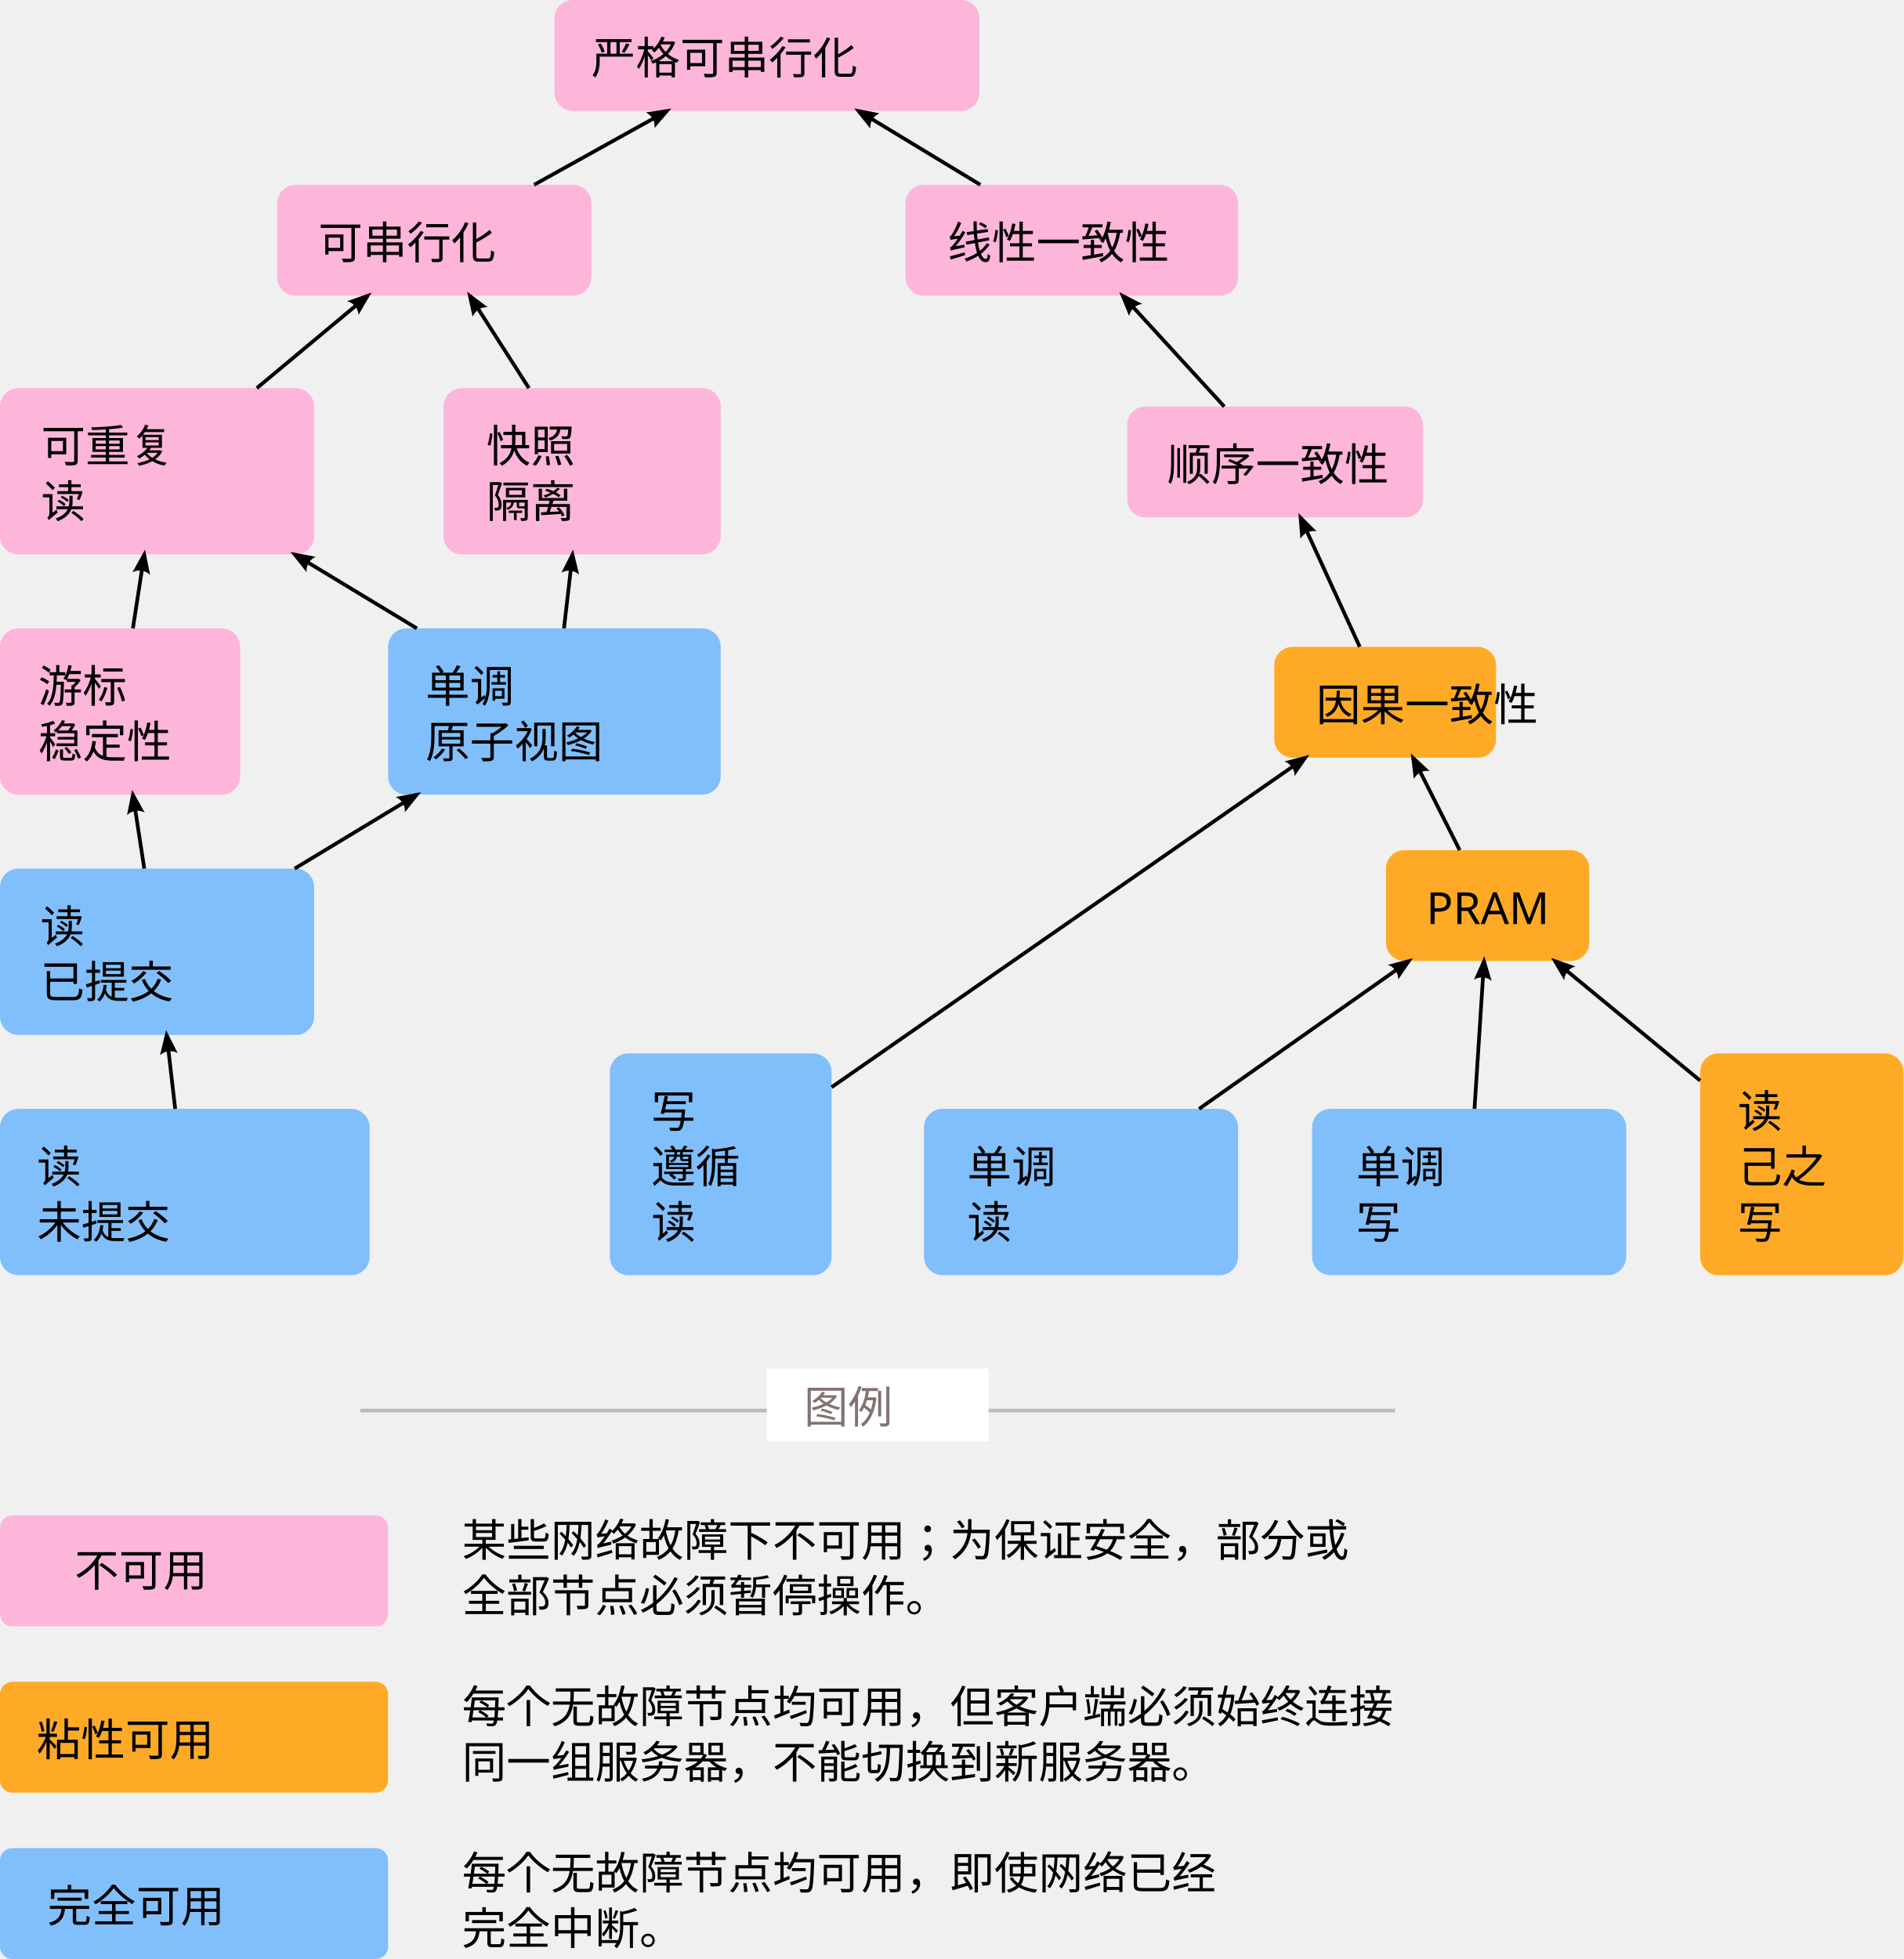
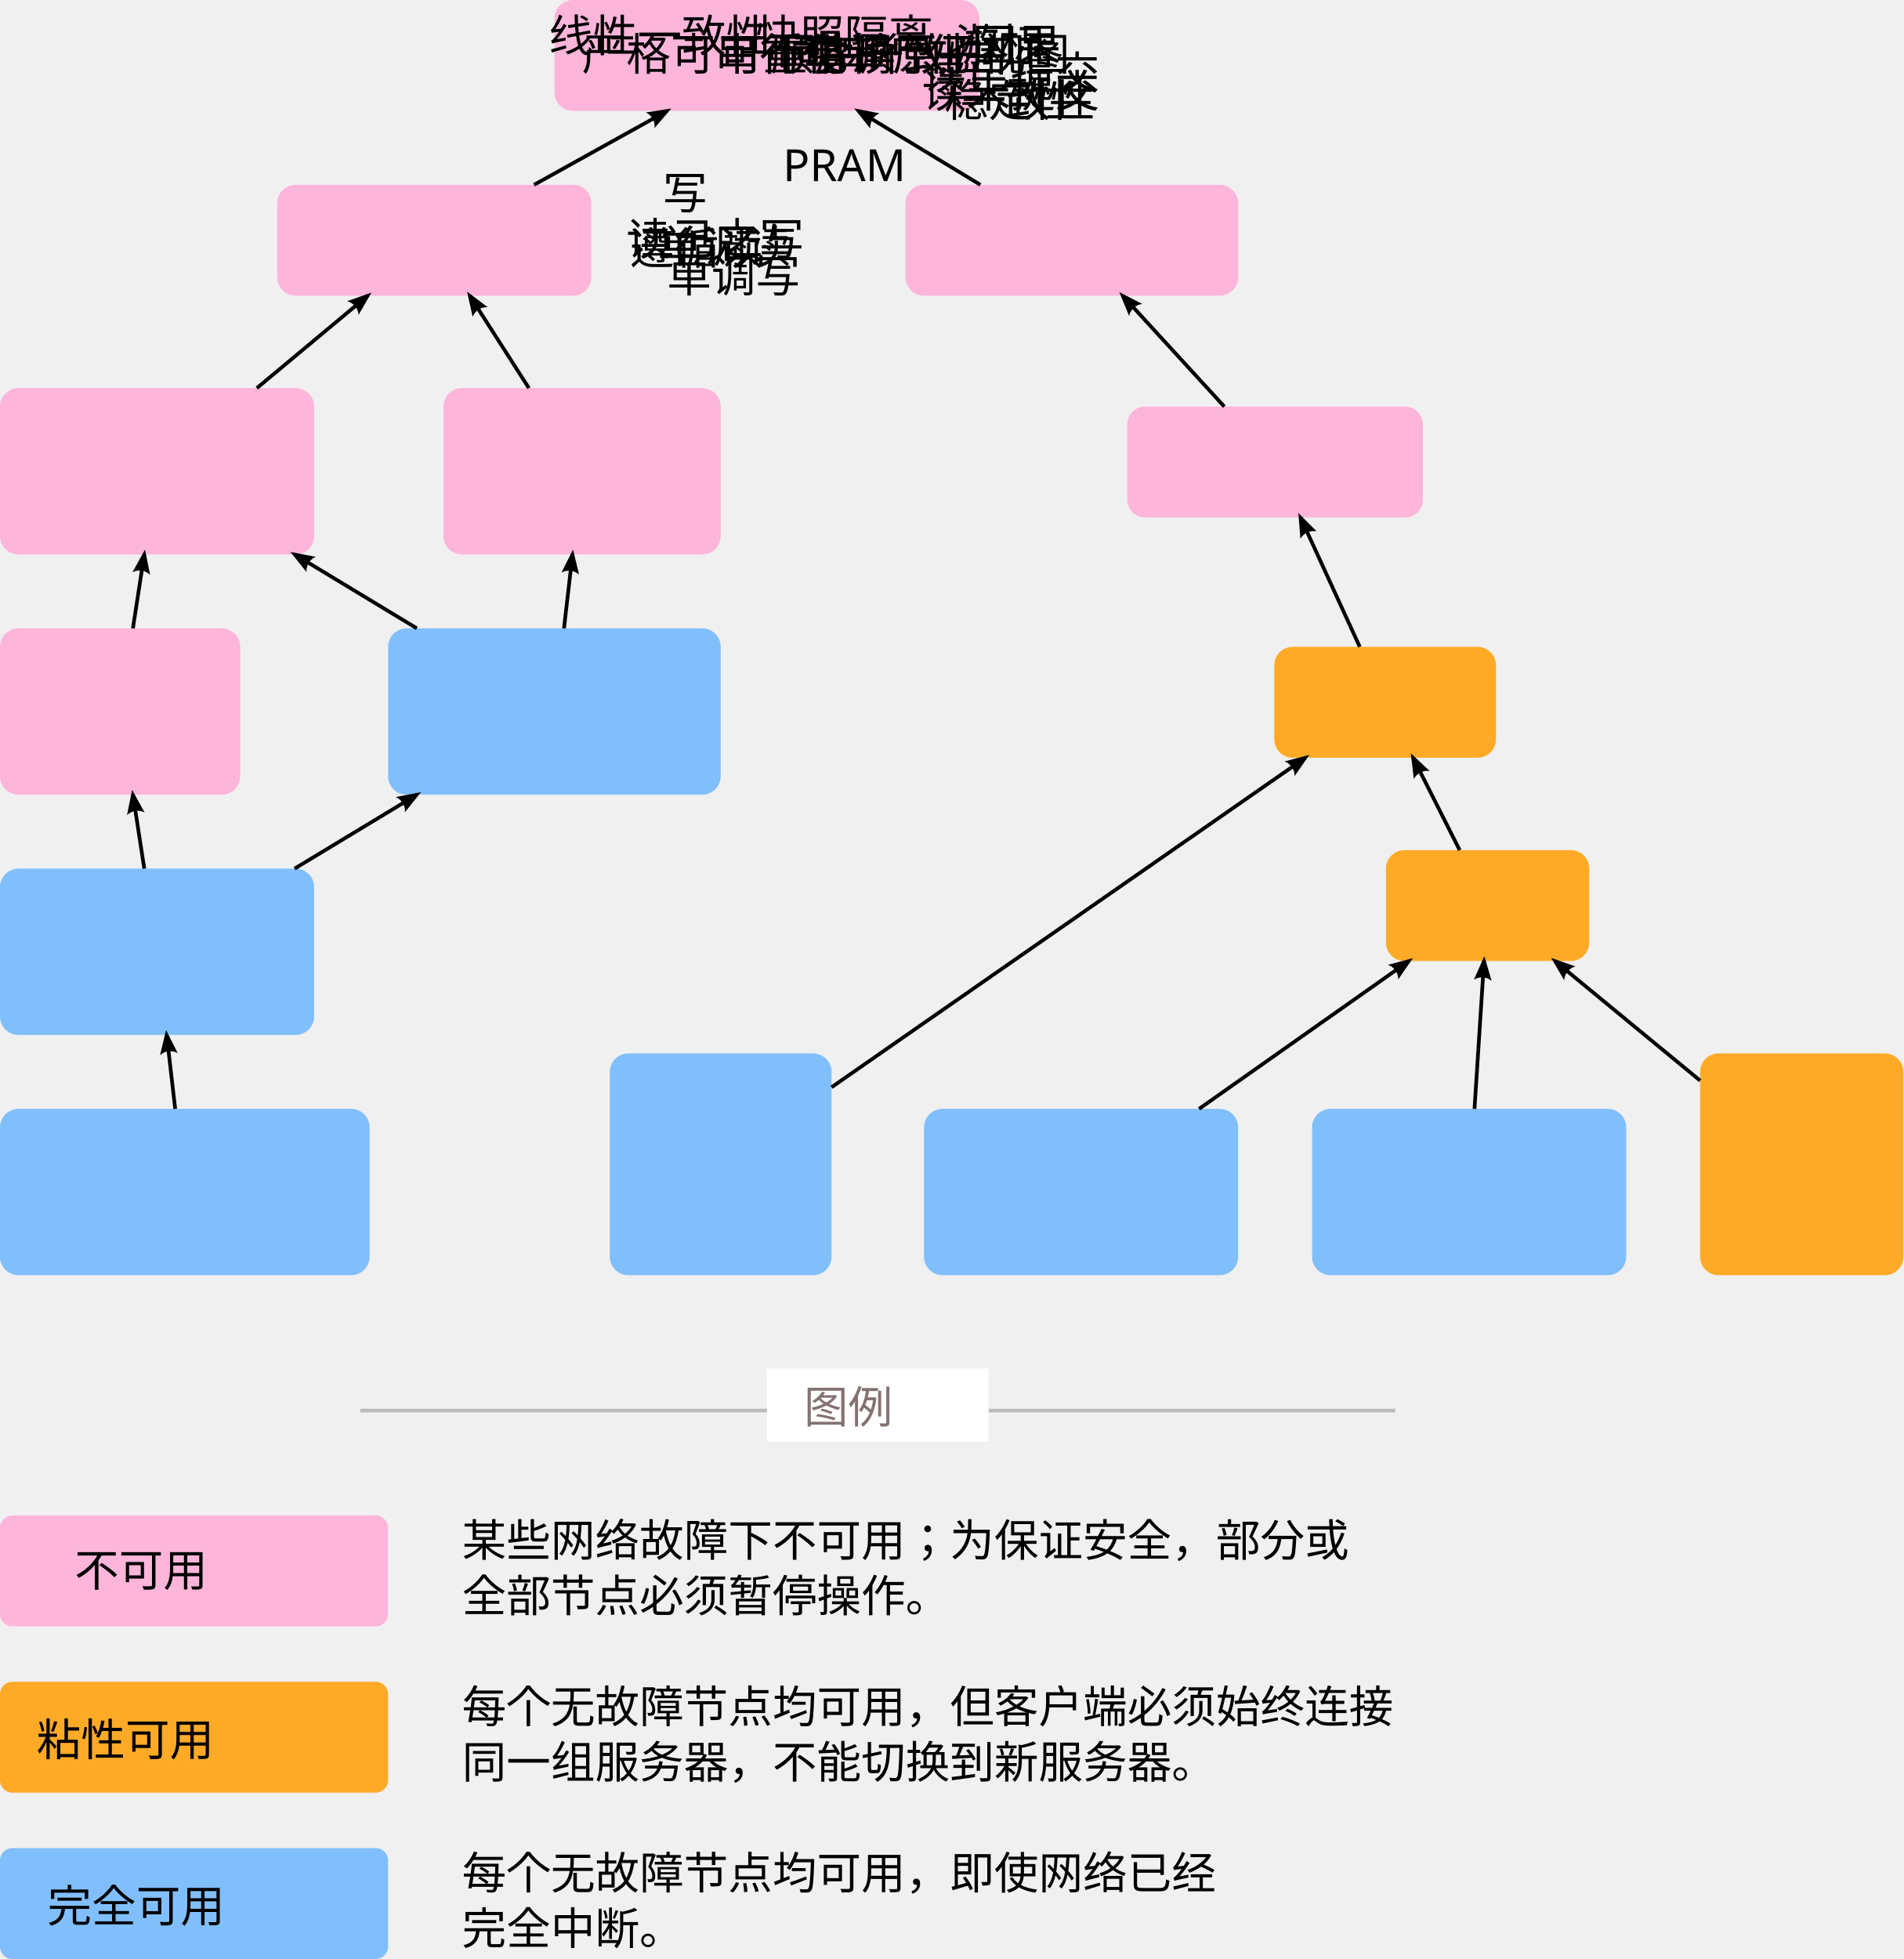
<svg xmlns="http://www.w3.org/2000/svg" xmlns:xlink="http://www.w3.org/1999/xlink" width="100%" height="100%" id="svg2" version="1.1" viewBox="0 0 515 530">
  <style>
    a { cursor: pointer; }
  </style>
  <defs id="defs4">
    <marker orient="auto" refY="0" refX="0" id="Arrow1Mend" style="overflow:visible">
      <path id="path4312" d="M 0,0 5,-5 -12.5,0 5,5 0,0 z" style="fill-rule:evenodd;stroke:#000000;stroke-width:1pt" transform="matrix(-0.4,0,0,-0.4,-4,0)" />
    </marker>
    <marker orient="auto" refY="0" refX="0" id="Arrow2Mend" style="overflow:visible">
      <path id="path4330" style="fill-rule:evenodd;stroke-width:0.625;stroke-linejoin:round" d="M 8.719,4.034 -2.207,0.016 8.719,-4.002 c -1.745,2.372 -1.735,5.617 -6e-7,8.035 z" transform="scale(-0.6,-0.6)" />
    </marker>
    <marker orient="auto" refY="0" refX="0" id="Arrow1Send" style="overflow:visible">
      <path id="path4318" d="M 0,0 5,-5 -12.5,0 5,5 0,0 z" style="fill-rule:evenodd;stroke:#000000;stroke-width:1pt" transform="matrix(-0.2,0,0,-0.2,-1.2,0)" />
    </marker>
    <marker orient="auto" refY="0" refX="0" id="Arrow2Send" style="overflow:visible">
      <path id="path4336" style="fill-rule:evenodd;stroke-width:0.625;stroke-linejoin:round" d="M 8.719,4.034 -2.207,0.016 8.719,-4.002 c -1.745,2.372 -1.735,5.617 -6e-7,8.035 z" transform="matrix(-0.3,0,0,-0.3,0.69,0)" />
    </marker>
    <marker orient="auto" refY="0" refX="0" id="Arrow2Lend" style="overflow:visible">
      <path id="path4324" style="fill-rule:evenodd;stroke-width:0.625;stroke-linejoin:round" d="M 8.719,4.034 -2.207,0.016 8.719,-4.002 c -1.745,2.372 -1.735,5.617 -6e-7,8.035 z" transform="matrix(-1.1,0,0,-1.1,-1.1,0)" />
    </marker>
    <marker orient="auto" refY="0" refX="0" id="Arrow1Lend" style="overflow:visible">
      <path id="path4306" d="M 0,0 5,-5 -12.5,0 5,5 0,0 z" style="fill-rule:evenodd;stroke:#000000;stroke-width:1pt" transform="matrix(-0.8,0,0,-0.8,-10,0)" />
    </marker>
  </defs>
  <g id="layer1" transform="translate(-160,-37.36218)">
    <flowRoot xml:space="preserve" id="flowRoot3165" style="font-size:12px;font-style:normal;font-variant:normal;font-weight:normal;font-stretch:normal;text-align:start;line-height:125%;letter-spacing:0px;word-spacing:0px;writing-mode:lr-tb;text-anchor:start;fill:#000000;fill-opacity:1;stroke:none;font-family:Museo Sans;-inkscape-font-specification:Museo Sans">
      <flowRegion id="flowRegion3167">
        <rect id="rect3169" width="435" height="118.571" x="117.143" y="85.219" />
      </flowRegion>
      <flowPara id="flowPara3171" />
    </flowRoot>
    <text xml:space="preserve" style="font-size:12px;font-style:normal;font-variant:normal;font-weight:normal;font-stretch:normal;text-align:start;line-height:125%;letter-spacing:0px;word-spacing:0px;writing-mode:lr-tb;text-anchor:start;fill:#000000;fill-opacity:1;stroke:none;font-family:Museo Sans;-inkscape-font-specification:Museo Sans" x="555.357" y="224.148" id="text3201">
      <tspan id="tspan3203" x="555.357" y="224.148" />
    </text>
    <text xml:space="preserve" style="font-size:12px;font-style:normal;font-variant:normal;font-weight:normal;font-stretch:normal;text-align:start;line-height:125%;letter-spacing:0px;word-spacing:0px;writing-mode:lr-tb;text-anchor:start;fill:#000000;fill-opacity:1;stroke:none;font-family:Museo Sans;-inkscape-font-specification:Museo Sans" x="315.673" y="184.641" id="text3249">
      <tspan id="tspan3251" x="315.673" y="184.641" />
    </text>
    <rect ry="3.333" y="447.362" x="160" height="30" width="105" id="rect4053-2" style="fill:#feb5da;fill-opacity:1;fill-rule:nonzero;stroke:none" />
    <text xml:space="preserve" style="font-size:12px;font-style:normal;font-variant:normal;font-weight:normal;font-stretch:normal;text-align:start;line-height:125%;letter-spacing:0px;word-spacing:0px;writing-mode:lr-tb;text-anchor:start;fill:#000000;fill-opacity:1;stroke:none;font-family:Museo Sans;-inkscape-font-specification:Museo Sans" x="180.16" y="466.526" id="text3181-1">
      <tspan id="tspan3183-5" x="180.16" y="466.526">不可用</tspan>
    </text>
    <rect ry="3.333" y="492.362" x="160" height="30" width="105" id="rect4095-9" style="fill:#ffaa26;fill-opacity:1;fill-rule:nonzero;stroke:none" />
    <text xml:space="preserve" style="font-size:12px;font-style:normal;font-variant:normal;font-weight:normal;font-stretch:normal;text-align:start;line-height:125%;letter-spacing:0px;word-spacing:0px;writing-mode:lr-tb;text-anchor:start;fill:#000000;fill-opacity:1;stroke:none;font-family:Museo Sans;-inkscape-font-specification:Museo Sans" x="169.9" y="512.362" id="text3193-5">
      <tspan x="169.9" y="512.362" id="tspan9902">粘性可用</tspan>
    </text>
    <rect ry="3.333" y="537.362" x="160" height="30" width="105" id="rect4087-6" style="fill:#81bffc;fill-opacity:1;fill-rule:nonzero;stroke:none" />
    <text xml:space="preserve" style="font-size:12px;font-style:normal;font-variant:normal;font-weight:normal;font-stretch:normal;text-align:start;line-height:125%;letter-spacing:0px;word-spacing:0px;writing-mode:lr-tb;text-anchor:start;fill:#000000;fill-opacity:1;stroke:none;font-family:Museo Sans;-inkscape-font-specification:Museo Sans" x="172.829" y="557.362" id="text3271-0">
      <tspan x="172.829" y="557.362" id="tspan9904">完全可用</tspan>
    </text>
    <text xml:space="preserve" style="font-size:12px;font-style:normal;font-variant:normal;font-weight:normal;font-stretch:normal;text-align:start;line-height:125%;letter-spacing:0px;word-spacing:0px;writing-mode:lr-tb;text-anchor:start;fill:#000000;fill-opacity:1;stroke:none;font-family:Museo Sans;-inkscape-font-specification:Museo Sans" x="285" y="458.423" id="text9923">
      <tspan x="285" y="458.423" id="tspan10170">某些网络故障下不可用；为保证安全，部分或</tspan>
      <tspan x="285" y="473.423" id="tspan10182">全部节点必须暂停操作。</tspan>
    </text>
    <text xml:space="preserve" style="font-size:12px;font-style:normal;font-variant:normal;font-weight:normal;font-stretch:normal;text-align:start;line-height:125%;letter-spacing:0px;word-spacing:0px;writing-mode:lr-tb;text-anchor:start;fill:#000000;fill-opacity:1;stroke:none;font-family:Museo Sans;-inkscape-font-specification:Museo Sans" x="285" y="503.423" id="text9927">
      <tspan x="285" y="503.423" id="tspan9935">每个无故障节点均可用，但客户端必须始终连接</tspan>
      <tspan x="285" y="518.423" id="tspan10188">同一组服务器，不能切换到新服务器。</tspan>
    </text>
    <text xml:space="preserve" style="font-size:12px;font-style:normal;font-variant:normal;font-weight:normal;font-stretch:normal;text-align:start;line-height:125%;letter-spacing:0px;word-spacing:0px;writing-mode:lr-tb;text-anchor:start;fill:#000000;fill-opacity:1;stroke:none;font-family:Museo Sans;-inkscape-font-specification:Museo Sans" x="285" y="548.423" id="text9937">
      <tspan id="tspan10317" x="285" y="548.423">每个无故障节点均可用，即使网络已经</tspan>
      <tspan x="285" y="563.423" id="tspan10373">完全中断。</tspan>
    </text>
    <text xml:space="preserve" style="font-size:12px;font-style:normal;font-variant:normal;font-weight:normal;font-stretch:normal;text-align:start;line-height:125%;letter-spacing:0px;word-spacing:0px;writing-mode:lr-tb;text-anchor:start;fill:#000000;fill-opacity:1;stroke:none;font-family:Museo Sans;-inkscape-font-specification:Museo Sans" x="494.47" y="725.073" id="text9966">
      <tspan id="tspan9968" x="494.47" y="725.073" />
    </text>
    <a id="a10468" xlink:href="/posts/0199/#strict-serializable" target="_top">
      <g transform="translate(-30,-35)" id="g10016">
        <rect style="fill:#feb5da;fill-opacity:1;fill-rule:nonzero;stroke:none" id="rect4051" width="115" height="30" x="340" y="72.362" ry="5" />
-         <text xml:space="preserve" style="font-size:12px;font-style:normal;font-variant:normal;font-weight:normal;font-stretch:normal;text-align:start;line-height:125%;letter-spacing:0px;word-spacing:0px;writing-mode:lr-tb;text-anchor:start;fill:#000000;fill-opacity:1;stroke:none;font-family:Museo Sans;-inkscape-font-specification:Museo Sans" x="350.002" y="92.362" id="text3173">
-           <tspan id="tspan3175" x="350.002" y="92.362">严格可串行化</tspan>
+         <text xml:space="preserve" style="font-size:12px;font-style:normal;font-variant:normal;font-weight:normal;font-stretch:normal;text-align:start;line-height:125%;letter-spacing:0px;word-spacing:0px;writing-mode:lr-tb;text-anchor:middle;fill:#000000;fill-opacity:1;stroke:none;font-family:Museo Sans;-inkscape-font-specification:Museo Sans" x="397.5" y="87.362" id="text3173">
+           <tspan x="397.5" y="91.362">严格可串行化</tspan>
        </text>
      </g>
    </a>
    <a id="a10607" xlink:href="/posts/0199/#linearizable" target="_top">
      <g transform="translate(-44.99999,-39.99999)" id="g10021">
        <rect style="fill:#feb5da;fill-opacity:1;fill-rule:nonzero;stroke:none" id="rect4097" width="90" height="30" x="450" y="127.362" ry="5" />
-         <text xml:space="preserve" style="font-size:12px;font-style:normal;font-variant:normal;font-weight:normal;font-stretch:normal;text-align:start;line-height:125%;letter-spacing:0px;word-spacing:0px;writing-mode:lr-tb;text-anchor:start;fill:#000000;fill-opacity:1;stroke:none;font-family:Museo Sans;-inkscape-font-specification:Museo Sans" x="461.369" y="147.362" id="text3177">
-           <tspan id="tspan3179" x="461.369" y="147.362">线性一致性</tspan>
+         <text xml:space="preserve" style="font-size:12px;font-style:normal;font-variant:normal;font-weight:normal;font-stretch:normal;text-align:start;line-height:125%;letter-spacing:0px;word-spacing:0px;writing-mode:lr-tb;text-anchor:middle;fill:#000000;fill-opacity:1;stroke:none;font-family:Museo Sans;-inkscape-font-specification:Museo Sans" x="397.5" y="87.362" id="text3177">
+           <tspan x="397.5" y="91.362">线性一致性</tspan>
        </text>
      </g>
    </a>
    <a id="a10480" xlink:href="/posts/0199/#serializable" target="_top">
      <g transform="translate(15,-35)" id="g10104">
        <rect ry="5" y="122.362" x="220" height="30" width="85" id="rect4053" style="fill:#feb5da;fill-opacity:1;fill-rule:nonzero;stroke:none" />
-         <text xml:space="preserve" style="font-size:12px;font-style:normal;font-variant:normal;font-weight:normal;font-stretch:normal;text-align:start;line-height:125%;letter-spacing:0px;word-spacing:0px;writing-mode:lr-tb;text-anchor:start;fill:#000000;fill-opacity:1;stroke:none;font-family:Museo Sans;-inkscape-font-specification:Museo Sans" x="231.115" y="142.362" id="text3181">
-           <tspan id="tspan3183" x="231.115" y="142.362">可串行化</tspan>
+         <text xml:space="preserve" style="font-size:12px;font-style:normal;font-variant:normal;font-weight:normal;font-stretch:normal;text-align:start;line-height:125%;letter-spacing:0px;word-spacing:0px;writing-mode:lr-tb;text-anchor:middle;fill:#000000;fill-opacity:1;stroke:none;font-family:Museo Sans;-inkscape-font-specification:Museo Sans" x="397.5" y="87.362" id="text3181">
+           <tspan x="397.5" y="91.362">可串行化</tspan>
        </text>
      </g>
    </a>
    <a id="a10493" xlink:href="/posts/0199/#repeatable-read" target="_top">
      <g transform="translate(-5,-35)" id="g10098">
        <rect ry="5" y="177.362" x="165" height="45" width="85" id="rect4059" style="fill:#feb5da;fill-opacity:1;fill-rule:nonzero;stroke:none" />
-         <text xml:space="preserve" style="font-size:12px;font-style:normal;font-variant:normal;font-weight:normal;font-stretch:normal;text-align:start;line-height:125%;letter-spacing:0px;word-spacing:0px;writing-mode:lr-tb;text-anchor:start;fill:#000000;fill-opacity:1;stroke:none;font-family:Museo Sans;-inkscape-font-specification:Museo Sans" x="176.108" y="197.362" id="text3185">
-           <tspan id="tspan3187" x="176.108" y="197.362">可重复</tspan>
-           <tspan x="176.108" y="212.362" id="tspan3247">读</tspan>
+         <text xml:space="preserve" style="font-size:12px;font-style:normal;font-variant:normal;font-weight:normal;font-stretch:normal;text-align:start;line-height:125%;letter-spacing:0px;word-spacing:0px;writing-mode:lr-tb;text-anchor:middle;fill:#000000;fill-opacity:1;stroke:none;font-family:Museo Sans;-inkscape-font-specification:Museo Sans" x="397.5" y="87.362" id="text3185">
+           <tspan x="397.5" y="91.362">可重复读</tspan>
        </text>
      </g>
    </a>
    <a id="a10521" xlink:href="/posts/0199/#snapshot-isolation" target="_top">
      <g transform="translate(5,-40)" id="g10092">
        <rect style="fill:#feb5da;fill-opacity:1;fill-rule:nonzero;stroke:none" id="rect4055" width="75" height="45" x="275" y="182.362" ry="5" />
-         <text xml:space="preserve" style="font-size:12px;font-style:normal;font-variant:normal;font-weight:normal;font-stretch:normal;text-align:start;line-height:125%;letter-spacing:0px;word-spacing:0px;writing-mode:lr-tb;text-anchor:start;fill:#000000;fill-opacity:1;stroke:none;font-family:Museo Sans;-inkscape-font-specification:Museo Sans" x="286.591" y="202.362" id="text3189">
-           <tspan id="tspan3191" x="286.591" y="202.362">快照</tspan>
-           <tspan x="286.591" y="217.362" id="tspan3255">隔离</tspan>
+         <text xml:space="preserve" style="font-size:12px;font-style:normal;font-variant:normal;font-weight:normal;font-stretch:normal;text-align:start;line-height:125%;letter-spacing:0px;word-spacing:0px;writing-mode:lr-tb;text-anchor:middle;fill:#000000;fill-opacity:1;stroke:none;font-family:Museo Sans;-inkscape-font-specification:Museo Sans" x="397.5" y="87.362" id="text3189">
+           <tspan x="397.5" y="91.362">快照隔离</tspan>
        </text>
      </g>
    </a>
    <a id="a10571" xlink:href="/posts/0199/#causal" target="_top">
      <g transform="translate(54.77273,-30)" id="g10031">
        <rect ry="5" y="242.362" x="450" height="30" width="60" id="rect4095" style="fill:#ffaa26;fill-opacity:1;fill-rule:nonzero;stroke:none" />
-         <text xml:space="preserve" style="font-size:12px;font-style:normal;font-variant:normal;font-weight:normal;font-stretch:normal;text-align:start;line-height:125%;letter-spacing:0px;word-spacing:0px;writing-mode:lr-tb;text-anchor:start;fill:#000000;fill-opacity:1;stroke:none;font-family:Museo Sans;-inkscape-font-specification:Museo Sans" x="461.35" y="262.362" id="text3193">
-           <tspan id="tspan3195" x="461.35" y="262.362">因果一致性</tspan>
+         <text xml:space="preserve" style="font-size:12px;font-style:normal;font-variant:normal;font-weight:normal;font-stretch:normal;text-align:start;line-height:125%;letter-spacing:0px;word-spacing:0px;writing-mode:lr-tb;text-anchor:middle;fill:#000000;fill-opacity:1;stroke:none;font-family:Museo Sans;-inkscape-font-specification:Museo Sans" x="397.5" y="87.362" id="text3193">
+           <tspan x="397.5" y="83.862">因果</tspan>
+           <tspan x="397.5" y="98.862">一致性</tspan>
        </text>
      </g>
    </a>
    <a id="a10577" xlink:href="/posts/0199/#sequential" target="_top">
      <g transform="translate(15,-35)" id="g10026">
        <rect ry="4.853" y="182.362" x="450" height="30" width="80" id="rect4099" style="fill:#feb5da;fill-opacity:1;fill-rule:nonzero;stroke:none" />
-         <text xml:space="preserve" style="font-size:12px;font-style:normal;font-variant:normal;font-weight:normal;font-stretch:normal;text-align:start;line-height:125%;letter-spacing:0px;word-spacing:0px;writing-mode:lr-tb;text-anchor:start;fill:#000000;fill-opacity:1;stroke:none;font-family:Museo Sans;-inkscape-font-specification:Museo Sans" x="460.769" y="202.362" id="text3205">
-           <tspan id="tspan3207" x="460.769" y="202.362">顺序一致性</tspan>
+         <text xml:space="preserve" style="font-size:12px;font-style:normal;font-variant:normal;font-weight:normal;font-stretch:normal;text-align:start;line-height:125%;letter-spacing:0px;word-spacing:0px;writing-mode:lr-tb;text-anchor:middle;fill:#000000;fill-opacity:1;stroke:none;font-family:Museo Sans;-inkscape-font-specification:Museo Sans" x="397.5" y="87.362" id="text3205">
+           <tspan x="397.5" y="91.362">顺序一致性</tspan>
        </text>
      </g>
    </a>
    <a id="a10565" xlink:href="/posts/0199/#pram" target="_top">
      <g transform="translate(5,-5)" id="g10050">
        <rect style="fill:#ffaa26;fill-opacity:1;fill-rule:nonzero;stroke:none" id="rect4089" width="55" height="30" x="530" y="272.362" ry="5" />
-         <text xml:space="preserve" style="font-size:12px;font-style:normal;font-variant:normal;font-weight:normal;font-stretch:normal;text-align:start;line-height:125%;letter-spacing:0px;word-spacing:0px;writing-mode:lr-tb;text-anchor:start;fill:#000000;fill-opacity:1;stroke:none;font-family:Museo Sans;-inkscape-font-specification:Museo Sans" x="540.91" y="292.362" id="text3209">
-           <tspan id="tspan3211" x="540.91" y="292.362">PRAM</tspan>
+         <text xml:space="preserve" style="font-size:12px;font-style:normal;font-variant:normal;font-weight:normal;font-stretch:normal;text-align:start;line-height:125%;letter-spacing:0px;word-spacing:0px;writing-mode:lr-tb;text-anchor:middle;fill:#000000;fill-opacity:1;stroke:none;font-family:Museo Sans;-inkscape-font-specification:Museo Sans" x="397.5" y="87.362" id="text3209">
+           <tspan x="397.5" y="91.362">PRAM</tspan>
        </text>
      </g>
    </a>
    <a id="a10535" xlink:href="/posts/0199/#writes-follow-reads" target="_top">
      <g transform="translate(-35,10)" id="g10036">
        <rect style="fill:#81bffc;fill-opacity:1;fill-rule:nonzero;stroke:none" id="rect4103" width="60" height="60" x="360" y="312.362" ry="5" />
-         <text xml:space="preserve" style="font-size:12px;font-style:normal;font-variant:normal;font-weight:normal;font-stretch:normal;text-align:start;line-height:125%;letter-spacing:0px;word-spacing:0px;writing-mode:lr-tb;text-anchor:start;fill:#000000;fill-opacity:1;stroke:none;font-family:Museo Sans;-inkscape-font-specification:Museo Sans" x="371.227" y="332.362" id="text3213">
-           <tspan id="tspan3215" x="371.227" y="332.362">写</tspan>
-           <tspan x="371.227" y="347.362" id="tspan3217">遵循</tspan>
-           <tspan x="371.227" y="362.362" id="tspan3219">读</tspan>
+         <text xml:space="preserve" style="font-size:12px;font-style:normal;font-variant:normal;font-weight:normal;font-stretch:normal;text-align:start;line-height:125%;letter-spacing:0px;word-spacing:0px;writing-mode:lr-tb;text-anchor:middle;fill:#000000;fill-opacity:1;stroke:none;font-family:Museo Sans;-inkscape-font-specification:Museo Sans" x="397.5" y="87.362" id="text3213">
+           <tspan x="397.5" y="83.862">写</tspan>
+           <tspan x="397.5" y="98.862">遵循读</tspan>
        </text>
      </g>
    </a>
    <a id="a10550" xlink:href="/posts/0199/#monotonic-writes" target="_top">
      <g transform="translate(-25,25)" id="g10055">
        <rect style="fill:#81bffc;fill-opacity:1;fill-rule:nonzero;stroke:none" id="rect4113" width="85" height="45" x="540" y="312.362" ry="5" />
-         <text xml:space="preserve" style="font-size:12px;font-style:normal;font-variant:normal;font-weight:normal;font-stretch:normal;text-align:start;line-height:125%;letter-spacing:0px;word-spacing:0px;writing-mode:lr-tb;text-anchor:start;fill:#000000;fill-opacity:1;stroke:none;font-family:Museo Sans;-inkscape-font-specification:Museo Sans" x="551.943" y="332.362" id="text3227">
-           <tspan id="tspan3229" x="551.943" y="332.362">单调</tspan>
-           <tspan x="551.943" y="347.362" id="tspan3231">写</tspan>
+         <text xml:space="preserve" style="font-size:12px;font-style:normal;font-variant:normal;font-weight:normal;font-stretch:normal;text-align:start;line-height:125%;letter-spacing:0px;word-spacing:0px;writing-mode:lr-tb;text-anchor:middle;fill:#000000;fill-opacity:1;stroke:none;font-family:Museo Sans;-inkscape-font-specification:Museo Sans" x="397.5" y="87.362" id="text3227">
+           <tspan x="397.5" y="91.362">单调写</tspan>
        </text>
      </g>
    </a>
    <a id="a10557" xlink:href="/posts/0199/#read-your-writes" target="_top">
      <g transform="translate(-30,15)" id="g10061">
        <rect ry="5" y="307.362" x="650" height="60" width="55" id="rect4091" style="fill:#ffaa26;fill-opacity:1;fill-rule:nonzero;stroke:none" />
-         <text xml:space="preserve" style="font-size:12px;font-style:normal;font-variant:normal;font-weight:normal;font-stretch:normal;text-align:start;line-height:125%;letter-spacing:0px;word-spacing:0px;writing-mode:lr-tb;text-anchor:start;fill:#000000;fill-opacity:1;stroke:none;font-family:Museo Sans;-inkscape-font-specification:Museo Sans" x="660.179" y="327.362" id="text3233">
-           <tspan id="tspan3235" x="660.179" y="327.362">读</tspan>
-           <tspan x="660.179" y="342.362" id="tspan3237">己之</tspan>
-           <tspan x="660.179" y="357.362" id="tspan3239">写</tspan>
+         <text xml:space="preserve" style="font-size:12px;font-style:normal;font-variant:normal;font-weight:normal;font-stretch:normal;text-align:start;line-height:125%;letter-spacing:0px;word-spacing:0px;writing-mode:lr-tb;text-anchor:middle;fill:#000000;fill-opacity:1;stroke:none;font-family:Museo Sans;-inkscape-font-specification:Museo Sans" x="397.5" y="87.362" id="text3233">
+           <tspan x="397.5" y="91.362">读己之写</tspan>
        </text>
      </g>
    </a>
    <a id="a10507" xlink:href="/posts/0199/#cursor-stability" target="_top">
      <g transform="translate(50,-30)" id="g10080">
        <rect style="fill:#feb5da;fill-opacity:1;fill-rule:nonzero;stroke:none" id="rect4061" width="65" height="45" x="110" y="237.362" ry="5" />
-         <text xml:space="preserve" style="font-size:12px;font-style:normal;font-variant:normal;font-weight:normal;font-stretch:normal;text-align:start;line-height:125%;letter-spacing:0px;word-spacing:0px;writing-mode:lr-tb;text-anchor:start;fill:#000000;fill-opacity:1;stroke:none;font-family:Museo Sans;-inkscape-font-specification:Museo Sans" x="120.345" y="257.362" id="text3241">
-           <tspan id="tspan3243" x="120.345" y="257.362">游标</tspan>
-           <tspan x="120.345" y="272.362" id="tspan3245">稳定性</tspan>
+         <text xml:space="preserve" style="font-size:12px;font-style:normal;font-variant:normal;font-weight:normal;font-stretch:normal;text-align:start;line-height:125%;letter-spacing:0px;word-spacing:0px;writing-mode:lr-tb;text-anchor:middle;fill:#000000;fill-opacity:1;stroke:none;font-family:Museo Sans;-inkscape-font-specification:Museo Sans" x="397.5" y="87.362" id="text3241">
+           <tspan x="397.5" y="83.862">游标</tspan>
+           <tspan x="397.5" y="98.862">稳定性</tspan>
        </text>
      </g>
    </a>
    <a id="a10500" xlink:href="/posts/0199/#monotonic-atomic-view" target="_top">
      <g transform="translate(30,-35)" id="g10086">
        <rect ry="5" y="242.362" x="235" height="45" width="90" id="rect4059-0" style="fill:#81bffc;fill-opacity:1;fill-rule:nonzero;stroke:none" />
-         <text xml:space="preserve" style="font-size:12px;font-style:normal;font-variant:normal;font-weight:normal;font-stretch:normal;text-align:start;line-height:125%;letter-spacing:0px;word-spacing:0px;writing-mode:lr-tb;text-anchor:start;fill:#000000;fill-opacity:1;stroke:none;font-family:Museo Sans;-inkscape-font-specification:Museo Sans" x="245.123" y="262.362" id="text3257">
-           <tspan id="tspan3259" x="245.123" y="262.362">单调</tspan>
-           <tspan x="245.123" y="277.362" id="tspan3263">原子视图</tspan>
+         <text xml:space="preserve" style="font-size:12px;font-style:normal;font-variant:normal;font-weight:normal;font-stretch:normal;text-align:start;line-height:125%;letter-spacing:0px;word-spacing:0px;writing-mode:lr-tb;text-anchor:middle;fill:#000000;fill-opacity:1;stroke:none;font-family:Museo Sans;-inkscape-font-specification:Museo Sans" x="397.5" y="87.362" id="text3257">
+           <tspan x="397.5" y="91.362">单调原子视图</tspan>
        </text>
      </g>
    </a>
    <a id="a10514" xlink:href="/posts/0199/#read-committed" target="_top">
      <g transform="translate(50,-30)" id="g10074">
        <rect style="fill:#81bffc;fill-opacity:1;fill-rule:nonzero;stroke:none" id="rect4085" width="85" height="45" x="110" y="302.362" ry="5" />
-         <text xml:space="preserve" style="font-size:12px;font-style:normal;font-variant:normal;font-weight:normal;font-stretch:normal;text-align:start;line-height:125%;letter-spacing:0px;word-spacing:0px;writing-mode:lr-tb;text-anchor:start;fill:#000000;fill-opacity:1;stroke:none;font-family:Museo Sans;-inkscape-font-specification:Museo Sans" x="120.914" y="322.362" id="text3265">
-           <tspan id="tspan3267" x="120.914" y="322.362">读</tspan>
-           <tspan x="120.914" y="337.362" id="tspan3269">已提交</tspan>
+         <text xml:space="preserve" style="font-size:12px;font-style:normal;font-variant:normal;font-weight:normal;font-stretch:normal;text-align:start;line-height:125%;letter-spacing:0px;word-spacing:0px;writing-mode:lr-tb;text-anchor:middle;fill:#000000;fill-opacity:1;stroke:none;font-family:Museo Sans;-inkscape-font-specification:Museo Sans" x="397.5" y="87.362" id="text3265">
+           <tspan x="397.5" y="91.362">读已提交</tspan>
        </text>
      </g>
    </a>
    <a id="a10528" xlink:href="/posts/0199/#read-uncommitted" target="_top">
      <g transform="translate(50,-25)" id="g10068">
        <rect ry="5" y="362.362" x="110" height="45" width="100" id="rect4087" style="fill:#81bffc;fill-opacity:1;fill-rule:nonzero;stroke:none" />
-         <text xml:space="preserve" style="font-size:12px;font-style:normal;font-variant:normal;font-weight:normal;font-stretch:normal;text-align:start;line-height:125%;letter-spacing:0px;word-spacing:0px;writing-mode:lr-tb;text-anchor:start;fill:#000000;fill-opacity:1;stroke:none;font-family:Museo Sans;-inkscape-font-specification:Museo Sans" x="120" y="382.362" id="text3271">
-           <tspan id="tspan3273" x="120" y="382.362">读</tspan>
-           <tspan x="120" y="397.362" id="tspan3275">未提交</tspan>
+         <text xml:space="preserve" style="font-size:12px;font-style:normal;font-variant:normal;font-weight:normal;font-stretch:normal;text-align:start;line-height:125%;letter-spacing:0px;word-spacing:0px;writing-mode:lr-tb;text-anchor:middle;fill:#000000;fill-opacity:1;stroke:none;font-family:Museo Sans;-inkscape-font-specification:Museo Sans" x="397.5" y="87.362" id="text3271">
+           <tspan x="397.5" y="91.362">读未提交</tspan>
        </text>
      </g>
    </a>
    <path style="fill:none;stroke:#000000;stroke-width:1px;stroke-linecap:butt;stroke-linejoin:miter;stroke-opacity:1;marker-start:none;marker-end:url(#Arrow2Mend);display:inline" d="m 207.404,337.362 -2.308,-20" id="path4117" />
    <path style="fill:none;stroke:#000000;stroke-width:1px;stroke-linecap:butt;stroke-linejoin:miter;stroke-opacity:1;marker-end:url(#Arrow2Mend);display:inline" d="m 199.038,272.362 -3.077,-20" id="path5499" />
    <path style="fill:none;stroke:#000000;stroke-width:1px;stroke-linecap:butt;stroke-linejoin:miter;stroke-opacity:1;marker-end:url(#Arrow2Mend);display:inline" d="m 239.712,272.362 33.077,-20" id="path5501" />
    <path style="fill:none;stroke:#000000;stroke-width:1px;stroke-linecap:butt;stroke-linejoin:miter;stroke-opacity:1;marker-end:url(#Arrow2Mend);display:inline" d="m 312.596,207.362 2.308,-20" id="path6467" />
    <path style="fill:none;stroke:#000000;stroke-width:1px;stroke-linecap:butt;stroke-linejoin:miter;stroke-opacity:1;marker-end:url(#Arrow2Mend);display:inline" d="m 195.962,207.362 3.077,-20" id="path6469" />
    <path style="fill:none;stroke:#000000;stroke-width:1px;stroke-linecap:butt;stroke-linejoin:miter;stroke-opacity:1;marker-end:url(#Arrow2Mend);display:inline" d="m 303.1,142.362 -16,-25" id="path7047" />
    <path style="fill:none;stroke:#000000;stroke-width:1px;stroke-linecap:butt;stroke-linejoin:miter;stroke-opacity:1;marker-end:url(#Arrow2Mend);display:inline" d="m 229.5,142.362 30,-25" id="path7433" />
    <path style="fill:none;stroke:#000000;stroke-width:1px;stroke-linecap:butt;stroke-linejoin:miter;stroke-opacity:1;marker-end:url(#Arrow2Mend);display:inline" d="m 304.5,87.362 36,-20" id="path7627" />
    <path style="fill:none;stroke:#000000;stroke-width:1px;stroke-linecap:butt;stroke-linejoin:miter;stroke-opacity:1;marker-end:url(#Arrow2Mend);display:inline" d="M 425.25,87.362 392.25,67.362" id="path7821" />
    <path style="fill:none;stroke:#000000;stroke-width:1px;stroke-linecap:butt;stroke-linejoin:miter;stroke-opacity:1;marker-end:url(#Arrow2Mend);display:inline" d="M 491.25,147.362 463.75,117.362" id="path8015" />
    <path style="fill:none;stroke:#000000;stroke-width:1px;stroke-linecap:butt;stroke-linejoin:miter;stroke-opacity:1;marker-start:none;marker-end:url(#Arrow2Mend);display:inline" d="m 527.902,212.362 -16.031,-35" id="path8209" />
    <path style="fill:none;stroke:#000000;stroke-width:1px;stroke-linecap:butt;stroke-linejoin:miter;stroke-opacity:1;marker-end:url(#Arrow2Mend);display:inline" d="M 620,329.715 580.714,297.362" id="path8983" />
    <path style="fill:none;stroke:#000000;stroke-width:1px;stroke-linecap:butt;stroke-linejoin:miter;stroke-opacity:1;marker-end:url(#Arrow2Mend);display:inline" d="m 558.952,337.362 2.581,-40" id="path9177" />
    <a id="a10543" xlink:href="/posts/0199/#monotonic-reads" target="_top">
      <g transform="translate(-27.5,17)" id="g10124">
        <rect ry="5" y="320.362" x="437.5" height="45" width="85" id="rect4105" style="fill:#81bffc;fill-opacity:1;fill-rule:nonzero;stroke:none" />
-         <text xml:space="preserve" style="font-size:12px;font-style:normal;font-variant:normal;font-weight:normal;font-stretch:normal;text-align:start;line-height:125%;letter-spacing:0px;word-spacing:0px;writing-mode:lr-tb;text-anchor:start;fill:#000000;fill-opacity:1;stroke:none;font-family:Museo Sans;-inkscape-font-specification:Museo Sans" x="449.197" y="340.362" id="text3221">
-           <tspan id="tspan3223" x="449.197" y="340.362">单调</tspan>
-           <tspan x="449.197" y="355.362" id="tspan3225">读</tspan>
+         <text xml:space="preserve" style="font-size:12px;font-style:normal;font-variant:normal;font-weight:normal;font-stretch:normal;text-align:start;line-height:125%;letter-spacing:0px;word-spacing:0px;writing-mode:lr-tb;text-anchor:middle;fill:#000000;fill-opacity:1;stroke:none;font-family:Museo Sans;-inkscape-font-specification:Museo Sans" x="397.5" y="87.362" id="text3221">
+           <tspan x="397.5" y="91.362">单调读</tspan>
        </text>
      </g>
    </a>
    <path style="fill:none;stroke:#000000;stroke-width:1px;stroke-linecap:butt;stroke-linejoin:miter;stroke-opacity:1;marker-end:url(#Arrow2Mend);display:inline" d="m 484.435,337.362 56.774,-40" id="path9179" />
    <path style="fill:none;stroke:#000000;stroke-width:1px;stroke-linecap:butt;stroke-linejoin:miter;stroke-opacity:1;marker-end:url(#Arrow2Mend);display:inline" d="m 385,331.503 128.2,-89.14" id="path9565" />
    <path id="path10134" d="m 554.938,267.362 -12.603,-25" style="fill:none;stroke:#000000;stroke-width:1px;stroke-linecap:butt;stroke-linejoin:miter;stroke-opacity:1;marker-end:url(#Arrow2Mend);display:inline" />
    <path id="path10142" d="m 272.788,207.362 -33.077,-20" style="fill:none;stroke:#000000;stroke-width:1px;stroke-linecap:butt;stroke-linejoin:miter;stroke-opacity:1;marker-end:url(#Arrow2Mend);display:inline" />
    <g id="g10216" transform="translate(-2.499996,0)">
      <path id="path10154" d="m 260,418.987 280,0" style="fill:none;stroke:#bbbbbb;stroke-width:0.991px;stroke-linecap:butt;stroke-linejoin:miter;stroke-opacity:1" />
      <rect ry="0" y="407.612" x="370" height="19.75" width="60" id="rect10160" style="fill:#ffffff;fill-opacity:1;stroke:none" />
      <text id="text10156" y="422.362" x="380" style="font-size:12px;font-style:normal;font-variant:normal;font-weight:normal;font-stretch:normal;text-align:start;line-height:125%;letter-spacing:0px;word-spacing:0px;writing-mode:lr-tb;text-anchor:start;fill:#847272;fill-opacity:1;stroke:none;font-family:Museo Sans;-inkscape-font-specification:Museo Sans" xml:space="preserve">
        <tspan y="422.362" x="380" id="tspan10158">图例</tspan>
      </text>
    </g>
  </g>
</svg>
